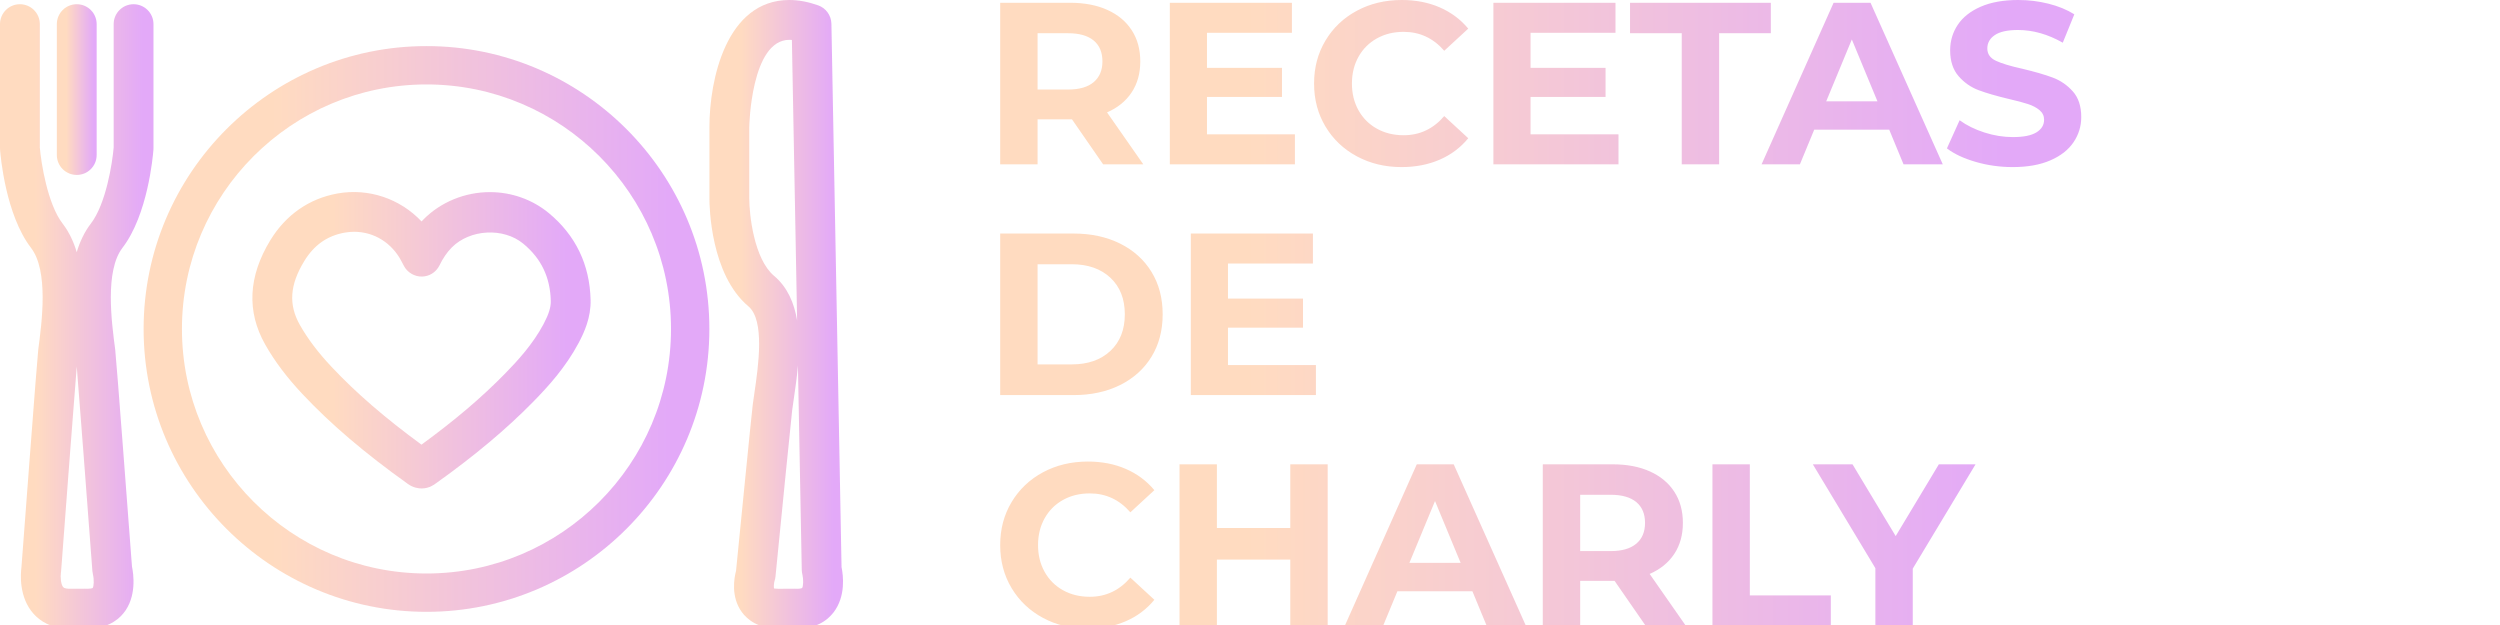
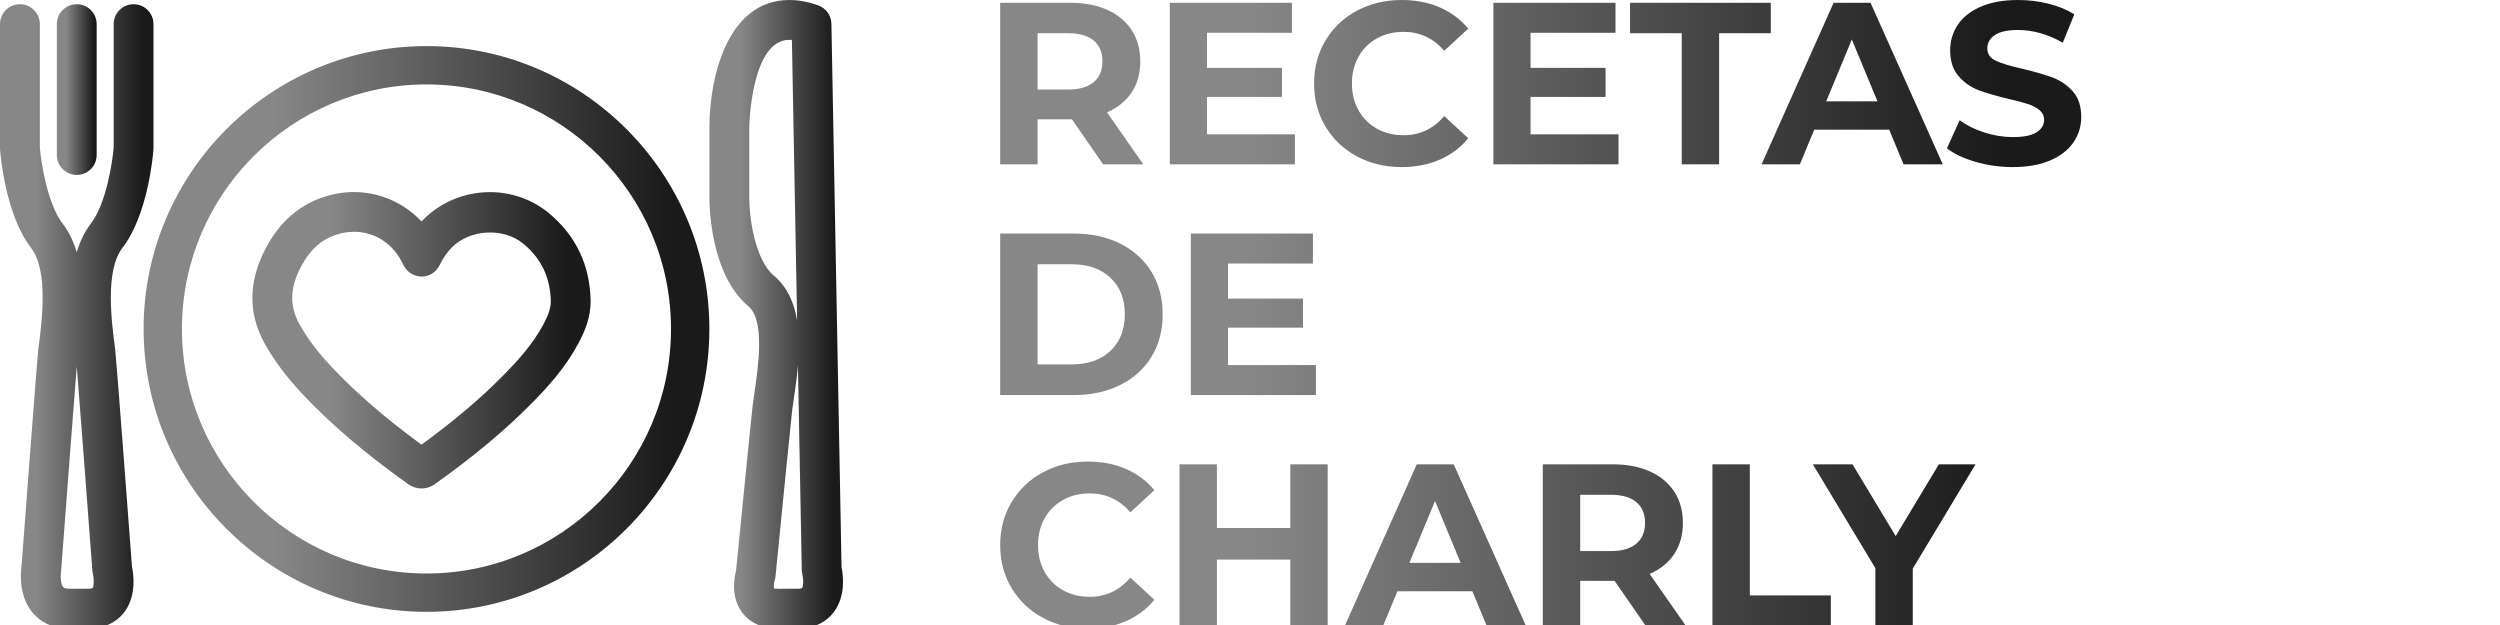
<svg xmlns="http://www.w3.org/2000/svg" version="1.1" preserveAspectRatio="none" width="400" height="100">
  <svg viewBox="-53.421 106.843 397.29 120" width="333" fill="url(#MyGradient)" fill-opacity="0.9" height="100.581" preserveAspectRatio="none">
    <defs>
      <linearGradient id="MyGradient">
-         <stop offset="23%" stop-color="rgba(255, 215, 185, 1)" />
-         <stop offset="93%" stop-color="rgba(223, 159, 247, 1)" />
+         <stop offset="23%" stop-color="rgba(121, 121, 121, 1)" />
+         <stop offset="93%" stop-color="rgba(0, 0, 0, 1)" />
      </linearGradient>
    </defs>
    <g opacity="1" transform="rotate(0 -53.4212 106.843)">
      <svg width="160.927" height="120" x="-53.421" y="106.843" version="1.1" preserveAspectRatio="none" viewBox="0.329 13.082 90.339 67.364">
        <g transform="matrix(1 0 0 1 0 0)" class="icon1">
          <g>
            <path d="M80.988,56.487c-0.11,0.842-1.542,15.304-1.785,17.765c-0.208,0.782-0.567,2.788,0.619,4.42   c0.589,0.809,1.75,1.771,3.951,1.771c0.152,0,0.313-0.004,0.354-0.01l1.196-0.004c2.417,0.13,3.675-0.876,4.325-1.719   c1.333-1.725,1.042-3.982,0.86-4.853l-1.086-58.231c-0.018-0.89-0.583-1.674-1.42-1.971c-1.071-0.38-2.11-0.573-3.085-0.573   c-6.761,0-8.566,8.555-8.566,13.61v7.685c0,0.821,0.118,8.113,4.177,11.532c1.781,1.499,1.067,6.388,0.639,9.307   C81.104,55.666,81.04,56.092,80.988,56.487z M86.245,74.158c0.004,0.167,0.027,0.335,0.069,0.497   c0.114,0.44,0.112,1.26-0.036,1.439c0,0.002-0.126,0.081-0.518,0.081l-0.313-0.008l-1.675,0.01c-0.266,0-0.422-0.033-0.479-0.033   c-0.007,0-0.013,0.002-0.019,0.004c-0.045-0.177-0.016-0.58,0.06-0.835c0.048-0.146,0.079-0.295,0.095-0.449   c0.675-6.828,1.709-17.209,1.788-17.819c0.05-0.376,0.108-0.781,0.172-1.211c0.158-1.079,0.338-2.306,0.445-3.581L86.245,74.158z    M80.619,34.377v-7.685c0-0.092,0.186-9.342,4.299-9.342c0.087,0,0.178,0.003,0.27,0.011l0.56,30.08   c-0.307-1.874-1.028-3.583-2.471-4.797C81.113,40.823,80.625,36.057,80.619,34.377z">
            </path>
            <path d="M2.626,73.886c-0.083,0.623-0.309,3.186,1.304,4.976c0.667,0.739,1.868,1.584,3.772,1.584c0.131,0,0.266-0.002,0.404-0.012   l1.196-0.004c2.284,0.135,3.579-0.807,4.247-1.62c1.453-1.77,1.088-4.229,0.923-5.011c-0.309-4.098-1.685-22.389-1.798-23.253   c-0.391-2.95-1.119-8.444,0.778-10.907c2.71-3.522,3.263-9.796,3.317-10.5c0.005-0.054,0.006-0.11,0.006-0.164V15.667   c0-1.177-0.955-2.133-2.133-2.133c-1.178,0-2.133,0.956-2.133,2.133v13.224c-0.136,1.627-0.815,6.035-2.441,8.146   c-0.697,0.908-1.186,1.953-1.517,3.07c-0.33-1.117-0.818-2.164-1.516-3.07c-1.618-2.101-2.301-6.516-2.439-8.147V15.667   c0-1.177-0.956-2.133-2.134-2.133c-1.177,0-2.133,0.956-2.133,2.133v13.309c0,0.054,0.002,0.11,0.007,0.164   c0.054,0.704,0.605,6.978,3.316,10.5c1.896,2.463,1.168,7.957,0.776,10.909C4.318,51.416,2.921,69.966,2.626,73.886z M6.854,74.463   c0.011-0.062,0.018-0.124,0.023-0.186c0.562-7.479,1.378-18.239,1.676-21.916c0.301,3.692,1.116,14.44,1.676,21.916   c0.01,0.116,0.033,0.249,0.06,0.363c0.136,0.563,0.096,1.302-0.031,1.454c-0.039,0.027-0.25,0.099-0.83,0.073L7.982,76.17   c-0.44,0.025-0.762-0.036-0.879-0.164C6.852,75.732,6.79,74.91,6.854,74.463z">
            </path>
            <path d="M6.42,15.667v14.028c0,1.178,0.956,2.133,2.133,2.133c1.178,0,2.134-0.955,2.134-2.133V15.667   c0-1.177-0.956-2.133-2.134-2.133C7.376,13.534,6.42,14.489,6.42,15.667z">
            </path>
            <path d="M15.718,48.333c0,16.715,13.599,30.313,30.313,30.313c16.714,0,30.313-13.598,30.313-30.313   c0-16.713-13.599-30.311-30.313-30.311C29.317,18.022,15.718,31.62,15.718,48.333z M72.234,48.333   c0,14.45-11.755,26.205-26.203,26.205c-14.45,0-26.205-11.755-26.205-26.205c0-14.448,11.754-26.203,26.205-26.203   C60.479,22.13,72.234,33.885,72.234,48.333z">
            </path>
            <path d="M45.502,36.813c-2.279-2.425-5.662-3.604-9.028-2.994c-3.031,0.553-5.513,2.286-7.181,5.014   c-2.362,3.878-2.546,7.638-0.542,11.174c1.014,1.793,2.326,3.535,4.01,5.323c3.03,3.222,6.613,6.276,11.27,9.607   c0.562,0.403,1.109,0.488,1.472,0.488c0.808,0,1.338-0.396,1.544-0.552c4.148-2.957,7.552-5.811,10.407-8.724   c1.64-1.669,3.501-3.728,4.885-6.324c0.617-1.164,1.321-2.736,1.279-4.591c-0.091-3.8-1.602-6.938-4.49-9.327   c-1.749-1.443-3.987-2.238-6.307-2.238c-2.676,0-5.269,1.067-7.114,2.929C45.637,36.669,45.569,36.741,45.502,36.813z    M47.417,41.53c0.394-0.8,0.813-1.415,1.323-1.929c1.95-1.965,5.541-2.162,7.667-0.402c1.92,1.585,2.882,3.594,2.944,6.136   c0.015,0.682-0.219,1.427-0.781,2.487c-1.127,2.116-2.738,3.888-4.164,5.34c-2.482,2.531-5.31,4.938-8.91,7.569   c-3.935-2.883-7.014-5.547-9.627-8.327c-1.448-1.535-2.56-3.008-3.404-4.499c-1.234-2.178-1.087-4.292,0.472-6.851   c1.042-1.707,2.449-2.701,4.3-3.039c0.348-0.062,0.7-0.095,1.043-0.095c2.143,0,4.044,1.192,5.072,3.161l0.268,0.511   c0.379,0.707,1.148,1.139,1.918,1.127C46.338,42.711,47.063,42.249,47.417,41.53z">
            </path>
          </g>
        </g>
      </svg>
    </g>
    <g opacity="1" transform="rotate(0 137.5054 106.843)">
      <svg width="206.363" height="120" x="137.505" y="106.843" version="1.1" preserveAspectRatio="none" viewBox="3.32 -28.48 187.36 108.96">
        <g transform="matrix(1 0 0 1 0 0)" class="companyName">
          <path id="id-D6z1nYkh15" d="M28.12 0L21.16 0L15.76-7.80L15.44-7.80L9.80-7.80L9.80 0L3.32 0L3.32-28L15.44-28Q19.16-28 21.90-26.76Q24.64-25.52 26.12-23.24Q27.60-20.96 27.60-17.84L27.60-17.84Q27.60-14.72 26.10-12.46Q24.60-10.20 21.84-9L21.84-9L28.12 0ZM21.04-17.84Q21.04-20.20 19.52-21.46Q18-22.72 15.08-22.72L15.08-22.72L9.80-22.72L9.80-12.96L15.08-12.96Q18-12.96 19.52-14.24Q21.04-15.52 21.04-17.84L21.04-17.84Z M39.16-5.20L54.40-5.20L54.40 0L32.72 0L32.72-28L53.88-28L53.88-22.80L39.16-22.80L39.16-16.72L52.16-16.72L52.16-11.68L39.16-11.68L39.16-5.20Z M72.88 0.48Q68.60 0.48 65.14-1.38Q61.68-3.24 59.70-6.54Q57.72-9.84 57.72-14L57.72-14Q57.72-18.16 59.70-21.46Q61.68-24.76 65.14-26.62Q68.60-28.48 72.92-28.48L72.92-28.48Q76.56-28.48 79.50-27.20Q82.44-25.92 84.44-23.52L84.44-23.52L80.28-19.68Q77.44-22.96 73.24-22.96L73.24-22.96Q70.64-22.96 68.60-21.82Q66.56-20.68 65.42-18.64Q64.28-16.60 64.28-14L64.28-14Q64.28-11.40 65.42-9.36Q66.56-7.32 68.60-6.18Q70.64-5.04 73.24-5.04L73.24-5.04Q77.44-5.04 80.28-8.36L80.28-8.36L84.44-4.52Q82.44-2.08 79.48-0.80Q76.52 0.48 72.88 0.48L72.88 0.48Z M95.24-5.20L110.48-5.20L110.48 0L88.80 0L88.80-28L109.96-28L109.96-22.80L95.24-22.80L95.24-16.72L108.24-16.72L108.24-11.68L95.24-11.68L95.24-5.20Z M121.44 0L121.44-22.72L112.48-22.72L112.48-28L136.88-28L136.88-22.72L127.92-22.72L127.92 0L121.44 0Z M159.88 0L157.40-6L144.40-6L141.92 0L135.28 0L147.76-28L154.16-28L166.68 0L159.88 0ZM146.48-10.92L155.36-10.92L150.92-21.64L146.48-10.92Z M178.80 0.48Q175.48 0.48 172.38-0.42Q169.28-1.32 167.40-2.76L167.40-2.76L169.60-7.64Q171.40-6.32 173.88-5.52Q176.36-4.72 178.84-4.72L178.84-4.72Q181.60-4.72 182.92-5.54Q184.24-6.36 184.24-7.72L184.24-7.72Q184.24-8.72 183.46-9.38Q182.68-10.04 181.46-10.44Q180.24-10.84 178.16-11.32L178.16-11.32Q174.96-12.08 172.92-12.84Q170.88-13.60 169.42-15.28Q167.96-16.96 167.96-19.76L167.96-19.76Q167.96-22.20 169.28-24.18Q170.60-26.16 173.26-27.32Q175.92-28.48 179.76-28.48L179.76-28.48Q182.44-28.48 185.00-27.84Q187.56-27.20 189.48-26L189.48-26L187.48-21.08Q183.60-23.28 179.72-23.28L179.72-23.28Q177.00-23.28 175.70-22.40Q174.40-21.52 174.40-20.08L174.40-20.08Q174.40-18.64 175.90-17.94Q177.40-17.24 180.48-16.56L180.48-16.56Q183.68-15.80 185.72-15.04Q187.76-14.28 189.22-12.64Q190.68-11 190.68-8.20L190.68-8.20Q190.68-5.80 189.34-3.82Q188.00-1.84 185.32-0.68Q182.64 0.48 178.80 0.48L178.80 0.48Z M3.32 40L3.32 12L16.04 12Q20.60 12 24.10 13.74Q27.60 15.48 29.54 18.64Q31.48 21.80 31.48 26L31.48 26Q31.48 30.20 29.54 33.36Q27.60 36.52 24.10 38.26Q20.60 40 16.04 40L16.04 40L3.32 40ZM9.80 34.68L15.72 34.68Q19.92 34.68 22.42 32.34Q24.92 30 24.92 26L24.92 26Q24.92 22 22.42 19.66Q19.92 17.32 15.72 17.32L15.72 17.32L9.80 17.32L9.80 34.68Z M42.80 34.80L58.04 34.80L58.04 40L36.36 40L36.36 12L57.52 12L57.52 17.20L42.80 17.20L42.80 23.28L55.80 23.28L55.80 28.32L42.80 28.32L42.80 34.80Z M18.48 80.48Q14.20 80.48 10.74 78.62Q7.28 76.76 5.30 73.46Q3.32 70.16 3.32 66L3.32 66Q3.32 61.84 5.30 58.54Q7.28 55.24 10.74 53.38Q14.20 51.52 18.52 51.52L18.52 51.52Q22.16 51.52 25.10 52.80Q28.04 54.08 30.04 56.48L30.04 56.48L25.88 60.32Q23.04 57.04 18.84 57.04L18.84 57.04Q16.24 57.04 14.20 58.18Q12.16 59.32 11.02 61.36Q9.88 63.40 9.88 66L9.88 66Q9.88 68.60 11.02 70.64Q12.16 72.68 14.20 73.82Q16.24 74.96 18.84 74.96L18.84 74.96Q23.04 74.96 25.88 71.64L25.88 71.64L30.04 75.48Q28.04 77.92 25.08 79.20Q22.12 80.48 18.48 80.48L18.48 80.48Z M53.60 52L60.08 52L60.08 80L53.60 80L53.60 68.52L40.88 68.52L40.88 80L34.40 80L34.40 52L40.88 52L40.88 63.04L53.60 63.04L53.60 52Z M87.64 80L85.16 74L72.16 74L69.68 80L63.04 80L75.52 52L81.92 52L94.44 80L87.64 80ZM74.24 69.08L83.12 69.08L78.68 58.36L74.24 69.08Z M122.16 80L115.20 80L109.80 72.20L109.48 72.20L103.84 72.20L103.84 80L97.36 80L97.36 52L109.48 52Q113.20 52 115.94 53.24Q118.68 54.48 120.16 56.76Q121.64 59.04 121.64 62.16L121.64 62.16Q121.64 65.28 120.14 67.54Q118.64 69.80 115.88 71L115.88 71L122.16 80ZM115.08 62.16Q115.08 59.80 113.56 58.54Q112.04 57.28 109.12 57.28L109.12 57.28L103.84 57.28L103.84 67.04L109.12 67.04Q112.04 67.04 113.56 65.76Q115.08 64.48 115.08 62.16L115.08 62.16Z M126.76 80L126.76 52L133.24 52L133.24 74.72L147.28 74.72L147.28 80L126.76 80Z M172.36 52L161.48 70.08L161.48 80L155 80L155 70L144.16 52L151.04 52L158.52 64.44L166 52L172.36 52Z" />
        </g>
      </svg>
    </g>
  </svg>
</svg>
